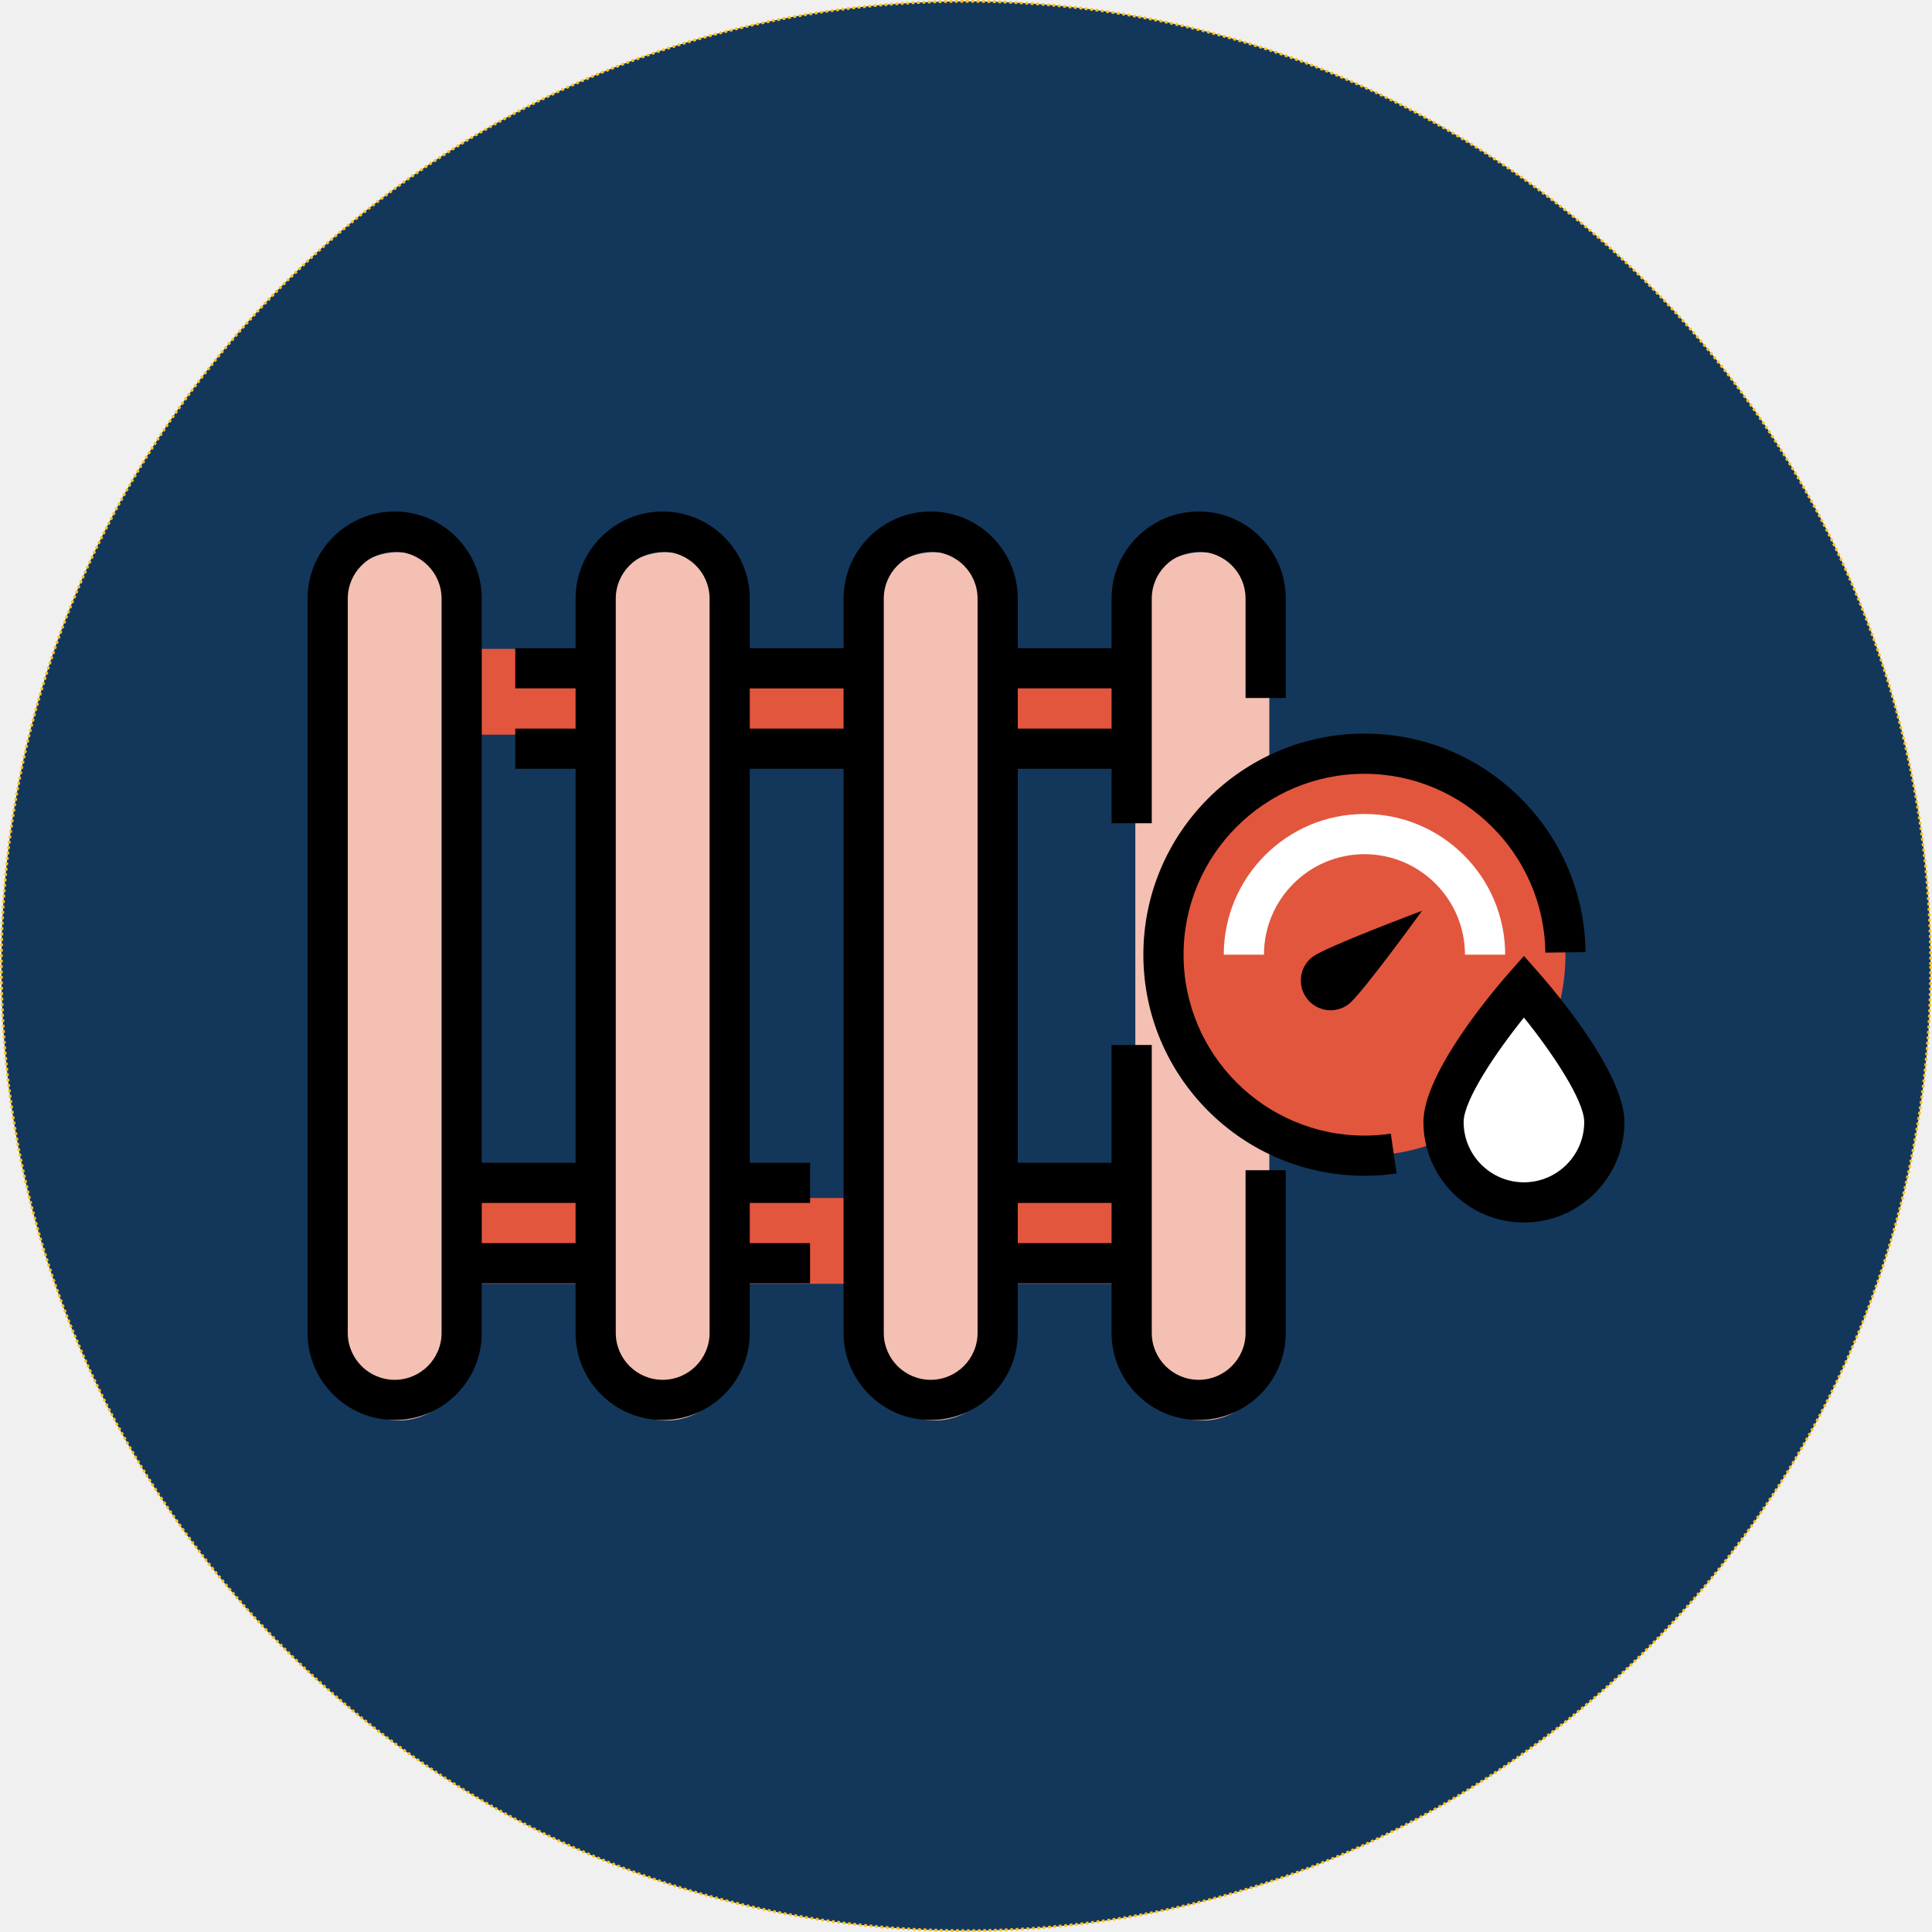
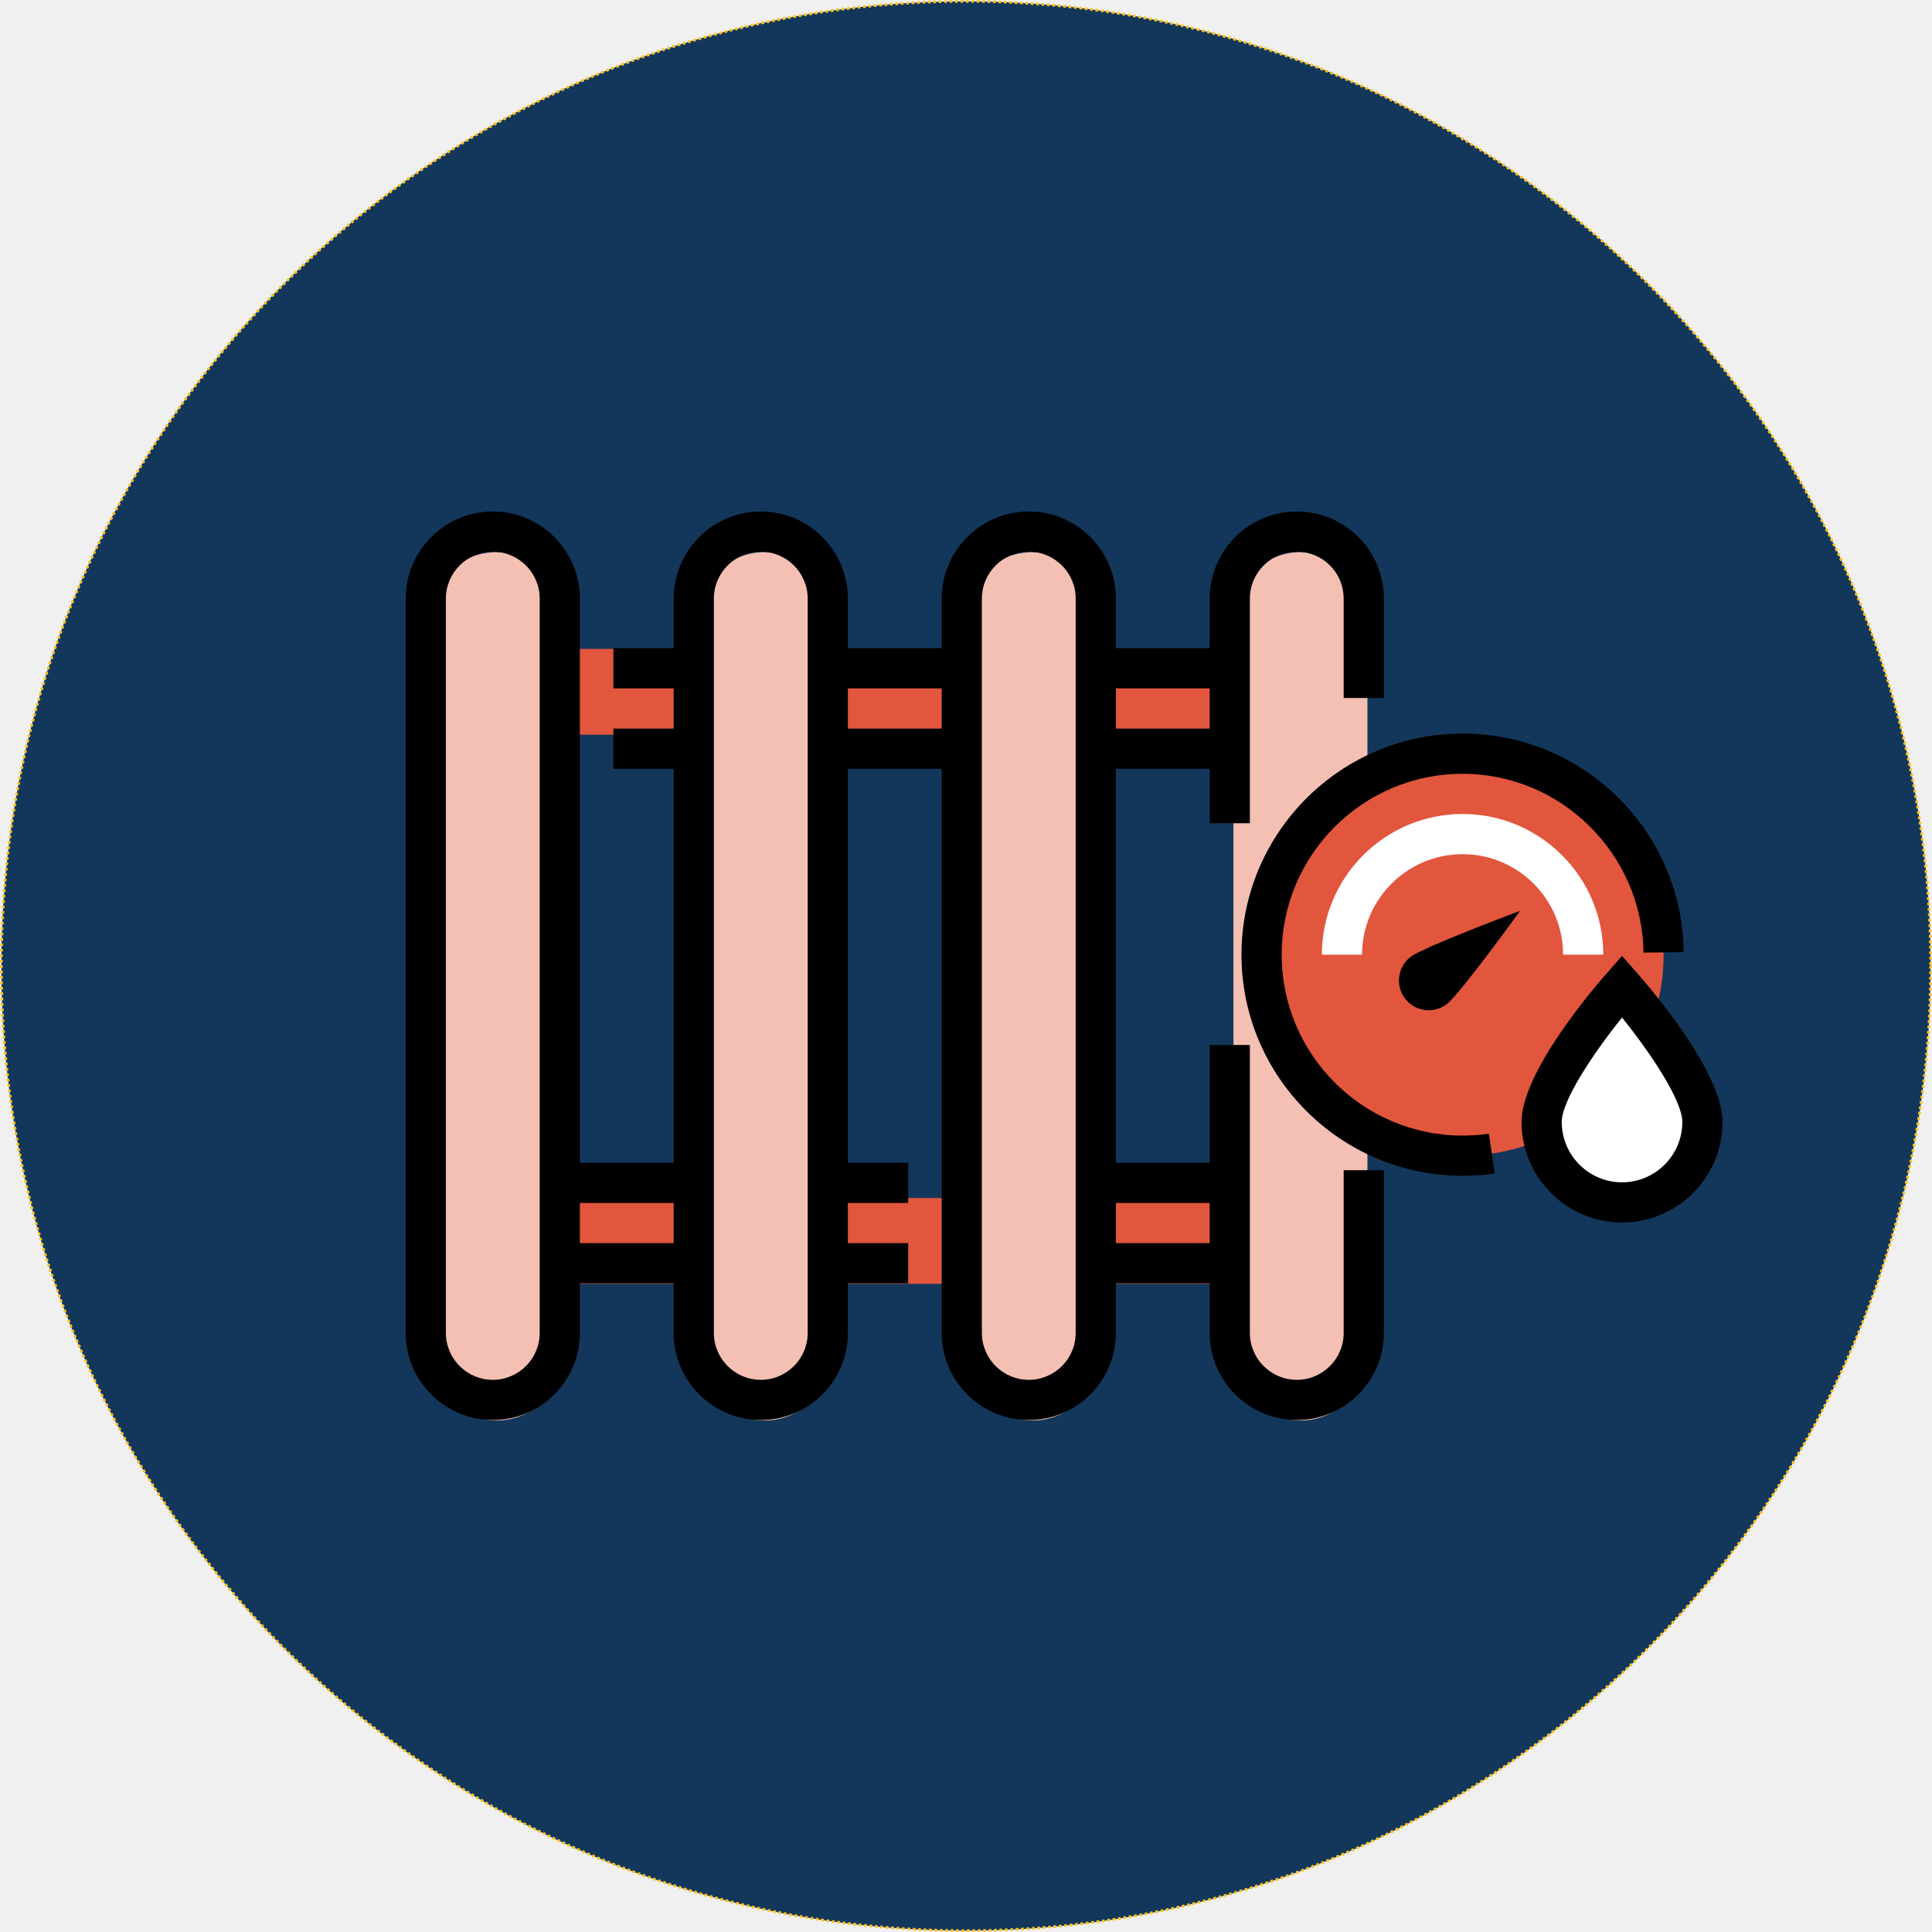
<svg xmlns="http://www.w3.org/2000/svg" version="1.1" id="Layer_1" x="0px" y="0px" viewBox="0 0 512 512" style="enable-background:new 0 0 512 512;" xml:space="preserve">
  <defs id="defs75">
	
	
	
	
</defs>
  <ellipse style="fill:#13375b;fill-opacity:1;stroke:#ffc322;stroke-width:0.718;stroke-dasharray:0.718, 0.718" id="path1" cx="256" cy="256" rx="255.642" ry="255.642" />
-   <g id="g2" transform="matrix(0.679706,0,0,0.679706,82.48011,87.3854)">
+   <g id="g2" transform="matrix(0.679706,0,0,0.679706,108.4801,87.3854)">
    <g id="g14" transform="matrix(1,0,0,1.067203,3.2912158e-7,-24.99852)">
      <rect x="164.571" y="140.016" style="fill:#e2563d" width="52.245" height="31.347" id="rect2" />
      <rect x="60.082" y="140.016" style="fill:#e2563d" width="52.245" height="31.347" id="rect4" />
      <rect x="269.061" y="140.016" style="fill:#e2563d" width="52.245" height="31.347" id="rect6" />
      <rect x="164.571" y="340.637" style="fill:#e2563d" width="52.245" height="31.347" id="rect8" />
      <rect x="60.082" y="340.637" style="fill:#e2563d" width="52.245" height="31.347" id="rect10" />
      <rect x="269.061" y="340.637" style="fill:#e2563d" width="52.245" height="31.347" id="rect12" />
    </g>
    <path style="fill:#f4c0b3;fill-opacity:1" d="m 138.449,425.273 v 0 c -14.427,0 -26.122,-11.696 -26.122,-26.122 V 112.849 c 0,-14.427 11.696,-26.122 26.122,-26.122 v 0 c 14.427,0 26.122,11.696 26.122,26.122 v 286.302 c 0,14.427 -11.695,26.122 -26.122,26.122 z" id="path16" />
    <path style="fill:#f4c0b3;fill-opacity:1" d="m 242.939,425.273 v 0 c -14.427,0 -26.122,-11.696 -26.122,-26.122 V 112.849 c 0,-14.427 11.696,-26.122 26.122,-26.122 v 0 c 14.427,0 26.122,11.696 26.122,26.122 v 286.302 c 0,14.427 -11.695,26.122 -26.122,26.122 z" id="path18" />
    <path style="fill:#f4c0b3;fill-opacity:1" d="m 347.429,425.273 v 0 c -14.427,0 -26.122,-11.696 -26.122,-26.122 V 112.849 c 0,-14.427 11.696,-26.122 26.122,-26.122 v 0 c 14.427,0 26.122,11.696 26.122,26.122 v 286.302 c 0,14.427 -11.696,26.122 -26.122,26.122 z" id="path20" />
    <path style="fill:#f4c0b3;fill-opacity:1" d="m 33.959,425.273 v 0 c -14.427,0 -26.122,-11.696 -26.122,-26.122 V 112.849 c 0,-14.427 11.696,-26.122 26.122,-26.122 v 0 c 14.427,0 26.122,11.696 26.122,26.122 v 286.302 c 10e-4,14.427 -11.695,26.122 -26.122,26.122 z" id="path22" />
    <circle style="fill:#e2563d;fill-opacity:1" cx="410.645" cy="243.66" id="circle26" r="78.367" />
    <g id="g32">
      <path style="fill:#ffffff" d="m 465.502,243.658 h -15.673 c 0,-21.606 -17.577,-39.184 -39.184,-39.184 -21.606,0 -39.184,17.577 -39.184,39.184 h -15.673 c 0,-30.248 24.609,-54.857 54.857,-54.857 30.248,0 54.857,24.608 54.857,54.857 z" id="path28" />
      <path style="fill:#ffffff" d="m 504.163,308.898 c 0,17.313 -14.034,31.347 -31.347,31.347 -17.313,0 -31.347,-14.034 -31.347,-31.347 0,-17.313 31.347,-52.898 31.347,-52.898 0,0 31.347,35.585 31.347,52.898 z" id="path30" />
    </g>
    <path d="m 410.645,314.19 c -38.891,0 -70.531,-31.64 -70.531,-70.531 0,-38.891 31.64,-70.531 70.531,-70.531 38.454,0 70.09,31.277 70.52,69.72 l 15.673,-0.176 c -0.256,-22.817 -9.336,-44.228 -25.568,-60.29 -16.243,-16.075 -37.774,-24.928 -60.626,-24.928 -47.532,0 -86.204,38.672 -86.204,86.204 0,47.532 38.672,86.204 86.204,86.204 4.188,0 8.404,-0.305 12.531,-0.907 l -2.263,-15.51 c -3.379,0.496 -6.835,0.745 -10.267,0.745 z" id="path36" />
    <g id="g1" transform="translate(-1.426642,-7.133209)">
      <path d="m 365.714,398.261 c 0,10.082 -8.203,18.286 -18.286,18.286 -10.083,0 -18.286,-8.203 -18.286,-18.286 V 285.997 H 313.469 V 331.91 H 276.898 V 178.31 h 36.571 v 21.232 h 15.673 V 111.959 c 0,-10.082 8.203,-18.286 18.286,-18.286 4.888,0 9.48,1.901 12.933,5.354 3.452,3.451 5.353,8.044 5.353,12.932 v 38.745 h 15.673 v -38.745 c 0,-9.075 -3.532,-17.604 -9.944,-24.014 C 365.033,81.531 356.503,78 347.428,78 328.702,78 313.469,93.234 313.469,111.959 V 131.29 H 276.898 V 111.959 C 276.898,93.233 261.664,78 242.939,78 224.214,78 208.98,93.234 208.98,111.959 V 131.29 H 172.409 V 111.959 C 172.409,93.233 157.174,78 138.45,78 119.726,78 104.491,93.234 104.491,111.959 V 131.29 H 80.98 v 15.673 h 23.51 v 15.673 H 80.98 v 15.674 h 23.51 v 153.6 H 67.918 V 111.959 C 67.918,93.233 52.683,78 33.959,78 15.235,78 0,93.233 0,111.959 v 286.302 c 0,18.726 15.235,33.959 33.959,33.959 18.724,0 33.959,-15.234 33.959,-33.959 V 378.93 h 36.571 v 19.331 c 0,18.726 15.235,33.959 33.959,33.959 18.724,0 33.959,-15.234 33.959,-33.959 V 378.93 h 23.51 v -15.673 h -23.51 v -15.673 h 23.51 V 331.91 h -23.51 V 178.31 h 36.571 V 398.261 c 0,18.726 15.235,33.959 33.959,33.959 18.726,0 33.959,-15.234 33.959,-33.959 V 378.93 h 36.571 v 19.331 c 0,18.726 15.234,33.959 33.959,33.959 18.725,0 33.959,-15.234 33.959,-33.959 v -63.425 h -15.673 v 63.425 z m -313.469,0 c 0,10.082 -8.203,18.286 -18.286,18.286 -10.083,0 -18.286,-8.203 -18.286,-18.286 V 111.959 c 0,-10.082 8.203,-18.286 18.286,-18.286 10.083,0 18.286,8.203 18.286,18.286 z m 15.673,-35.004 v -15.673 h 36.571 v 15.673 z m 88.817,35.004 c 0,10.082 -8.203,18.286 -18.286,18.286 -10.082,0 -18.286,-8.203 -18.286,-18.286 V 111.959 c 0,-10.082 8.203,-18.286 18.286,-18.286 10.082,0 18.286,8.203 18.286,18.286 z m 15.673,-235.624 v -15.673 h 36.571 v 15.673 z M 261.224,398.261 c 0,10.082 -8.204,18.286 -18.286,18.286 -10.082,0 -18.286,-8.203 -18.286,-18.286 V 111.959 c 0,-10.082 8.203,-18.286 18.286,-18.286 10.082,0 18.286,8.203 18.286,18.286 z m 52.245,-251.298 v 15.673 h -36.571 v -15.673 z m -36.571,216.294 v -15.673 h 36.571 v 15.673 z" id="path34" />
    </g>
    <path d="m 478.697,250.819 -5.881,-6.676 -5.881,6.676 c -5.561,6.313 -33.303,38.785 -33.303,58.079 0,21.606 17.577,39.184 39.184,39.184 21.607,0 39.184,-17.578 39.184,-39.184 0,-19.294 -27.742,-51.765 -33.303,-58.079 z m -5.881,81.589 c -12.963,0 -23.51,-10.547 -23.51,-23.51 0,-8.368 12.326,-26.839 23.512,-40.723 11.186,13.874 23.508,32.341 23.508,40.723 10e-4,12.963 -10.547,23.51 -23.51,23.51 z" id="path38" />
    <path d="m 390.402,244.499 c 5.096,-3.885 42.679,-17.947 42.679,-17.947 0,0 -23.514,32.517 -28.61,36.402 -5.096,3.885 -12.377,2.903 -16.262,-2.193 -3.884,-5.095 -2.904,-12.376 2.193,-16.262 z" id="path40" />
  </g>
  <g id="g42">
</g>
  <g id="g44">
</g>
  <g id="g46">
</g>
  <g id="g48">
</g>
  <g id="g50">
</g>
  <g id="g52">
</g>
  <g id="g54">
</g>
  <g id="g56">
</g>
  <g id="g58">
</g>
  <g id="g60">
</g>
  <g id="g62">
</g>
  <g id="g64">
</g>
  <g id="g66">
</g>
  <g id="g68">
</g>
  <g id="g70">
</g>
</svg>
